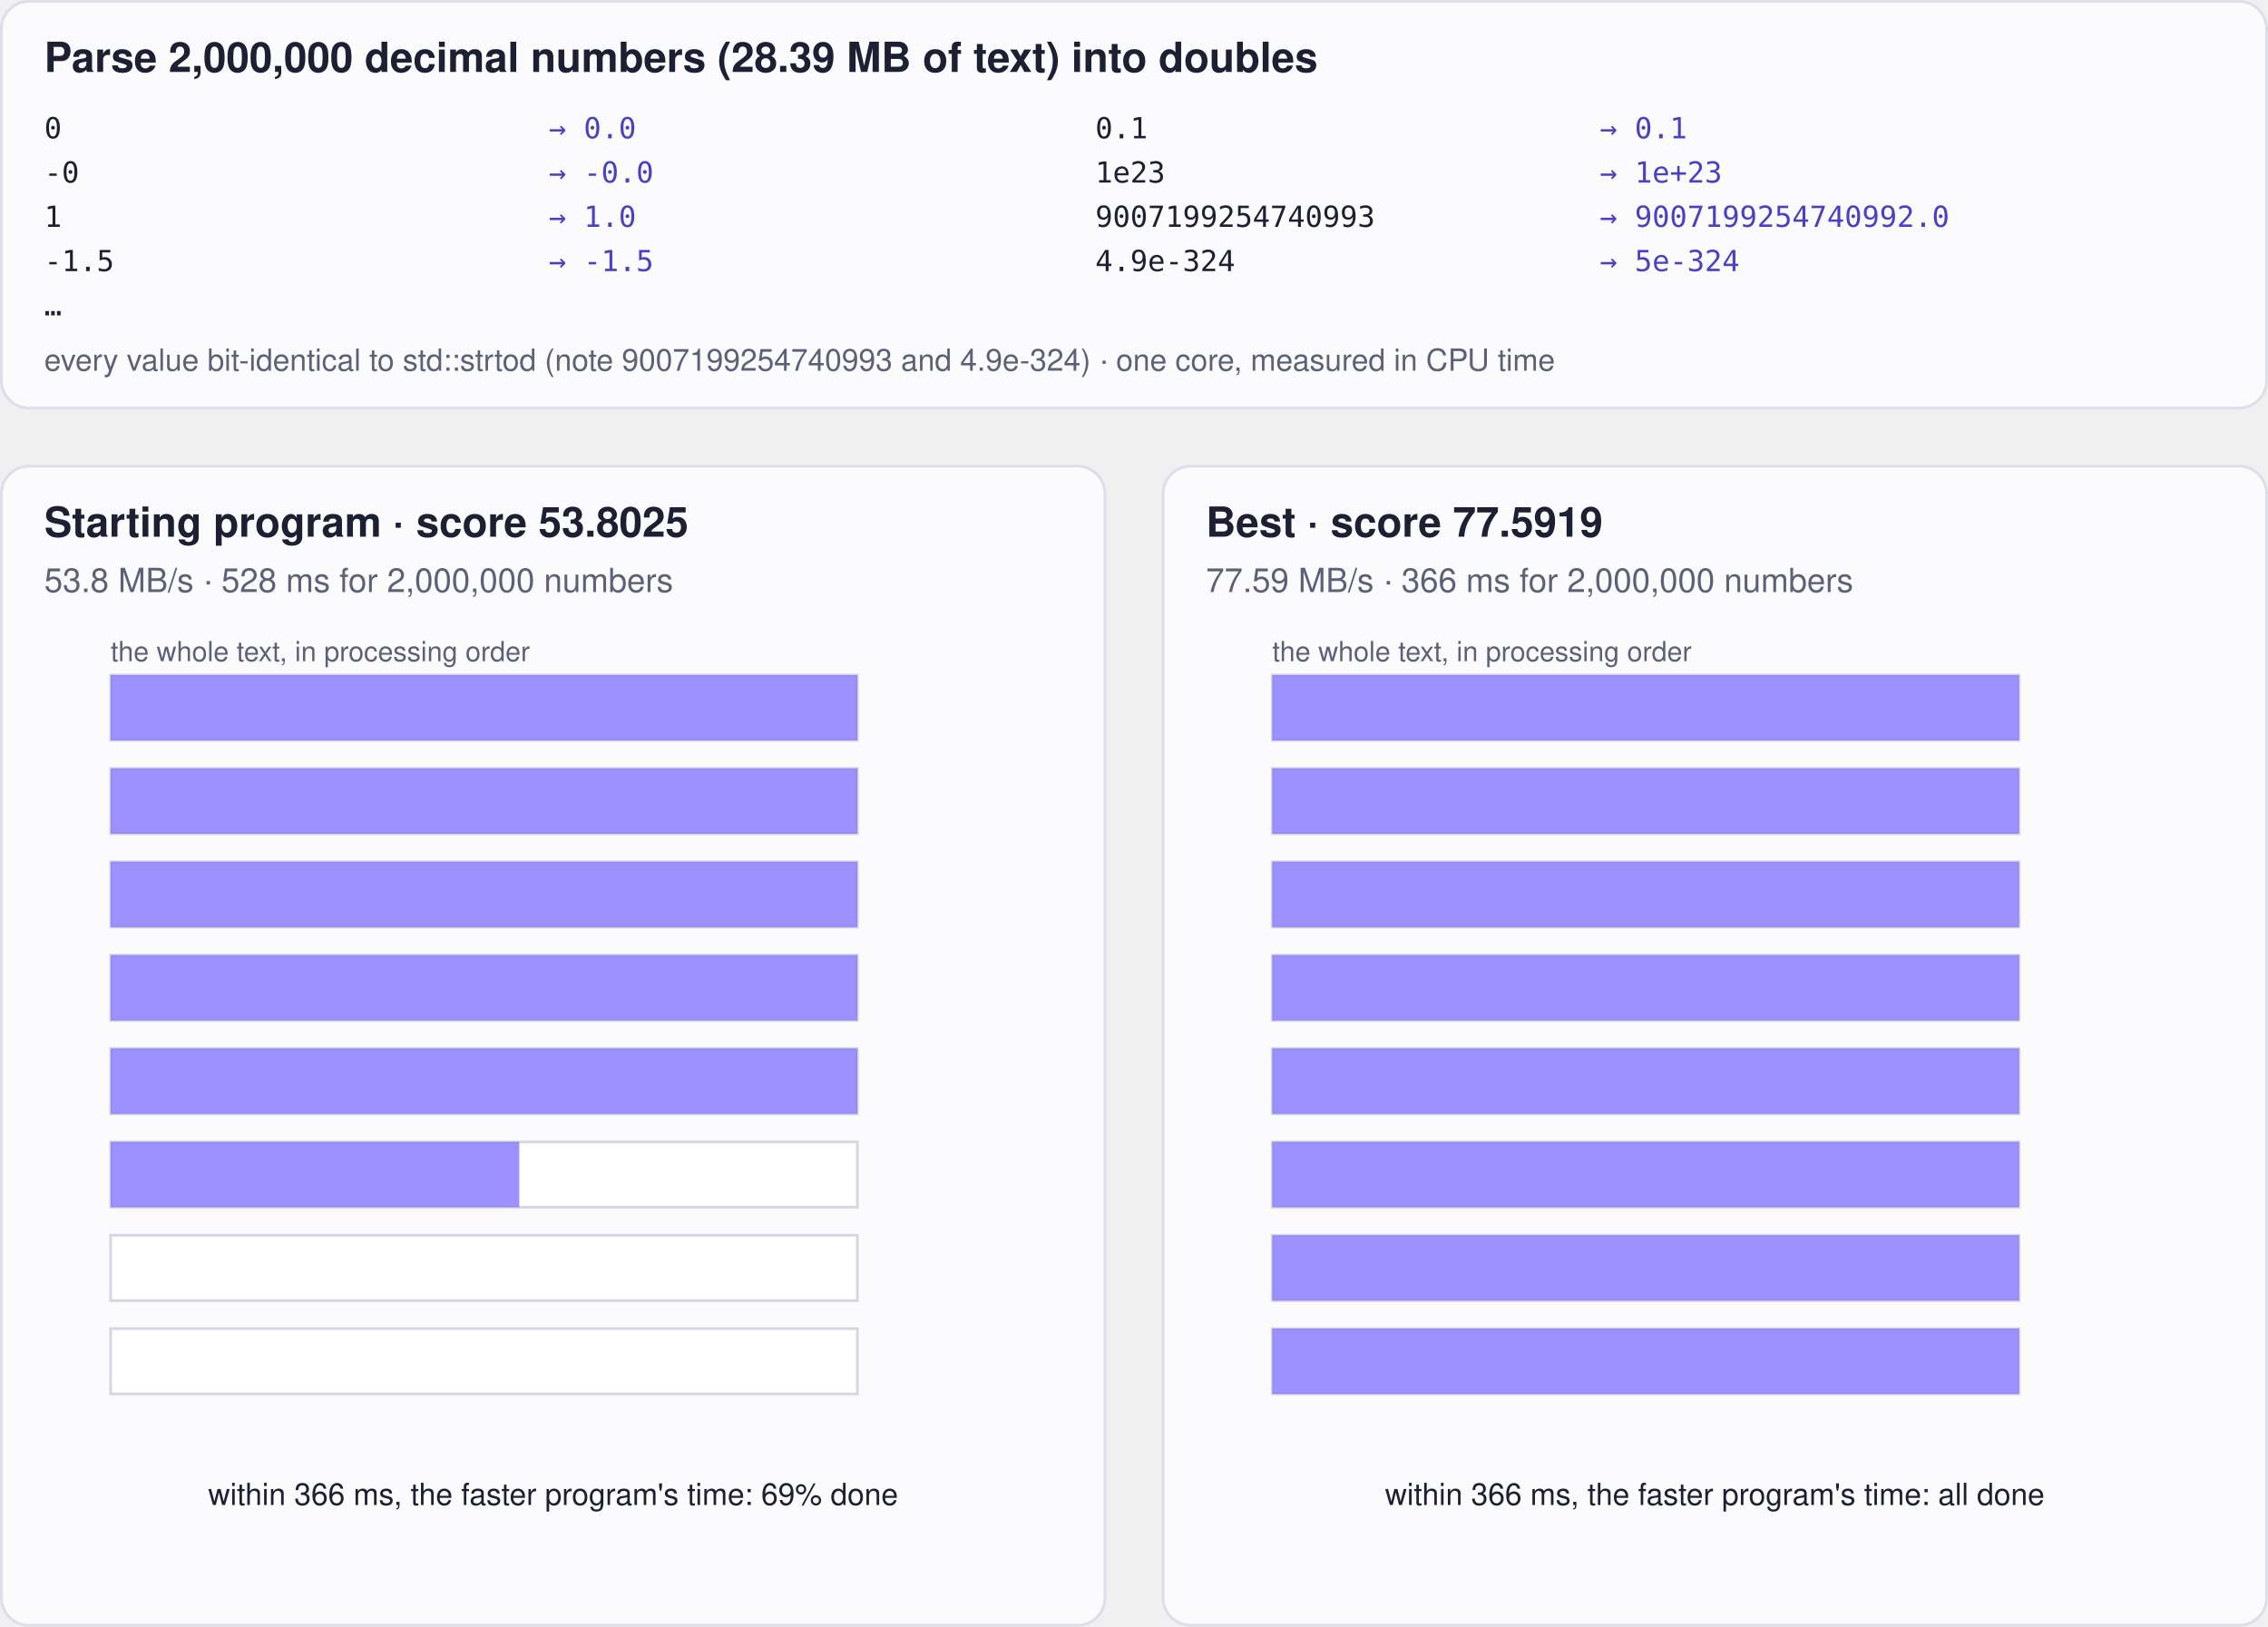
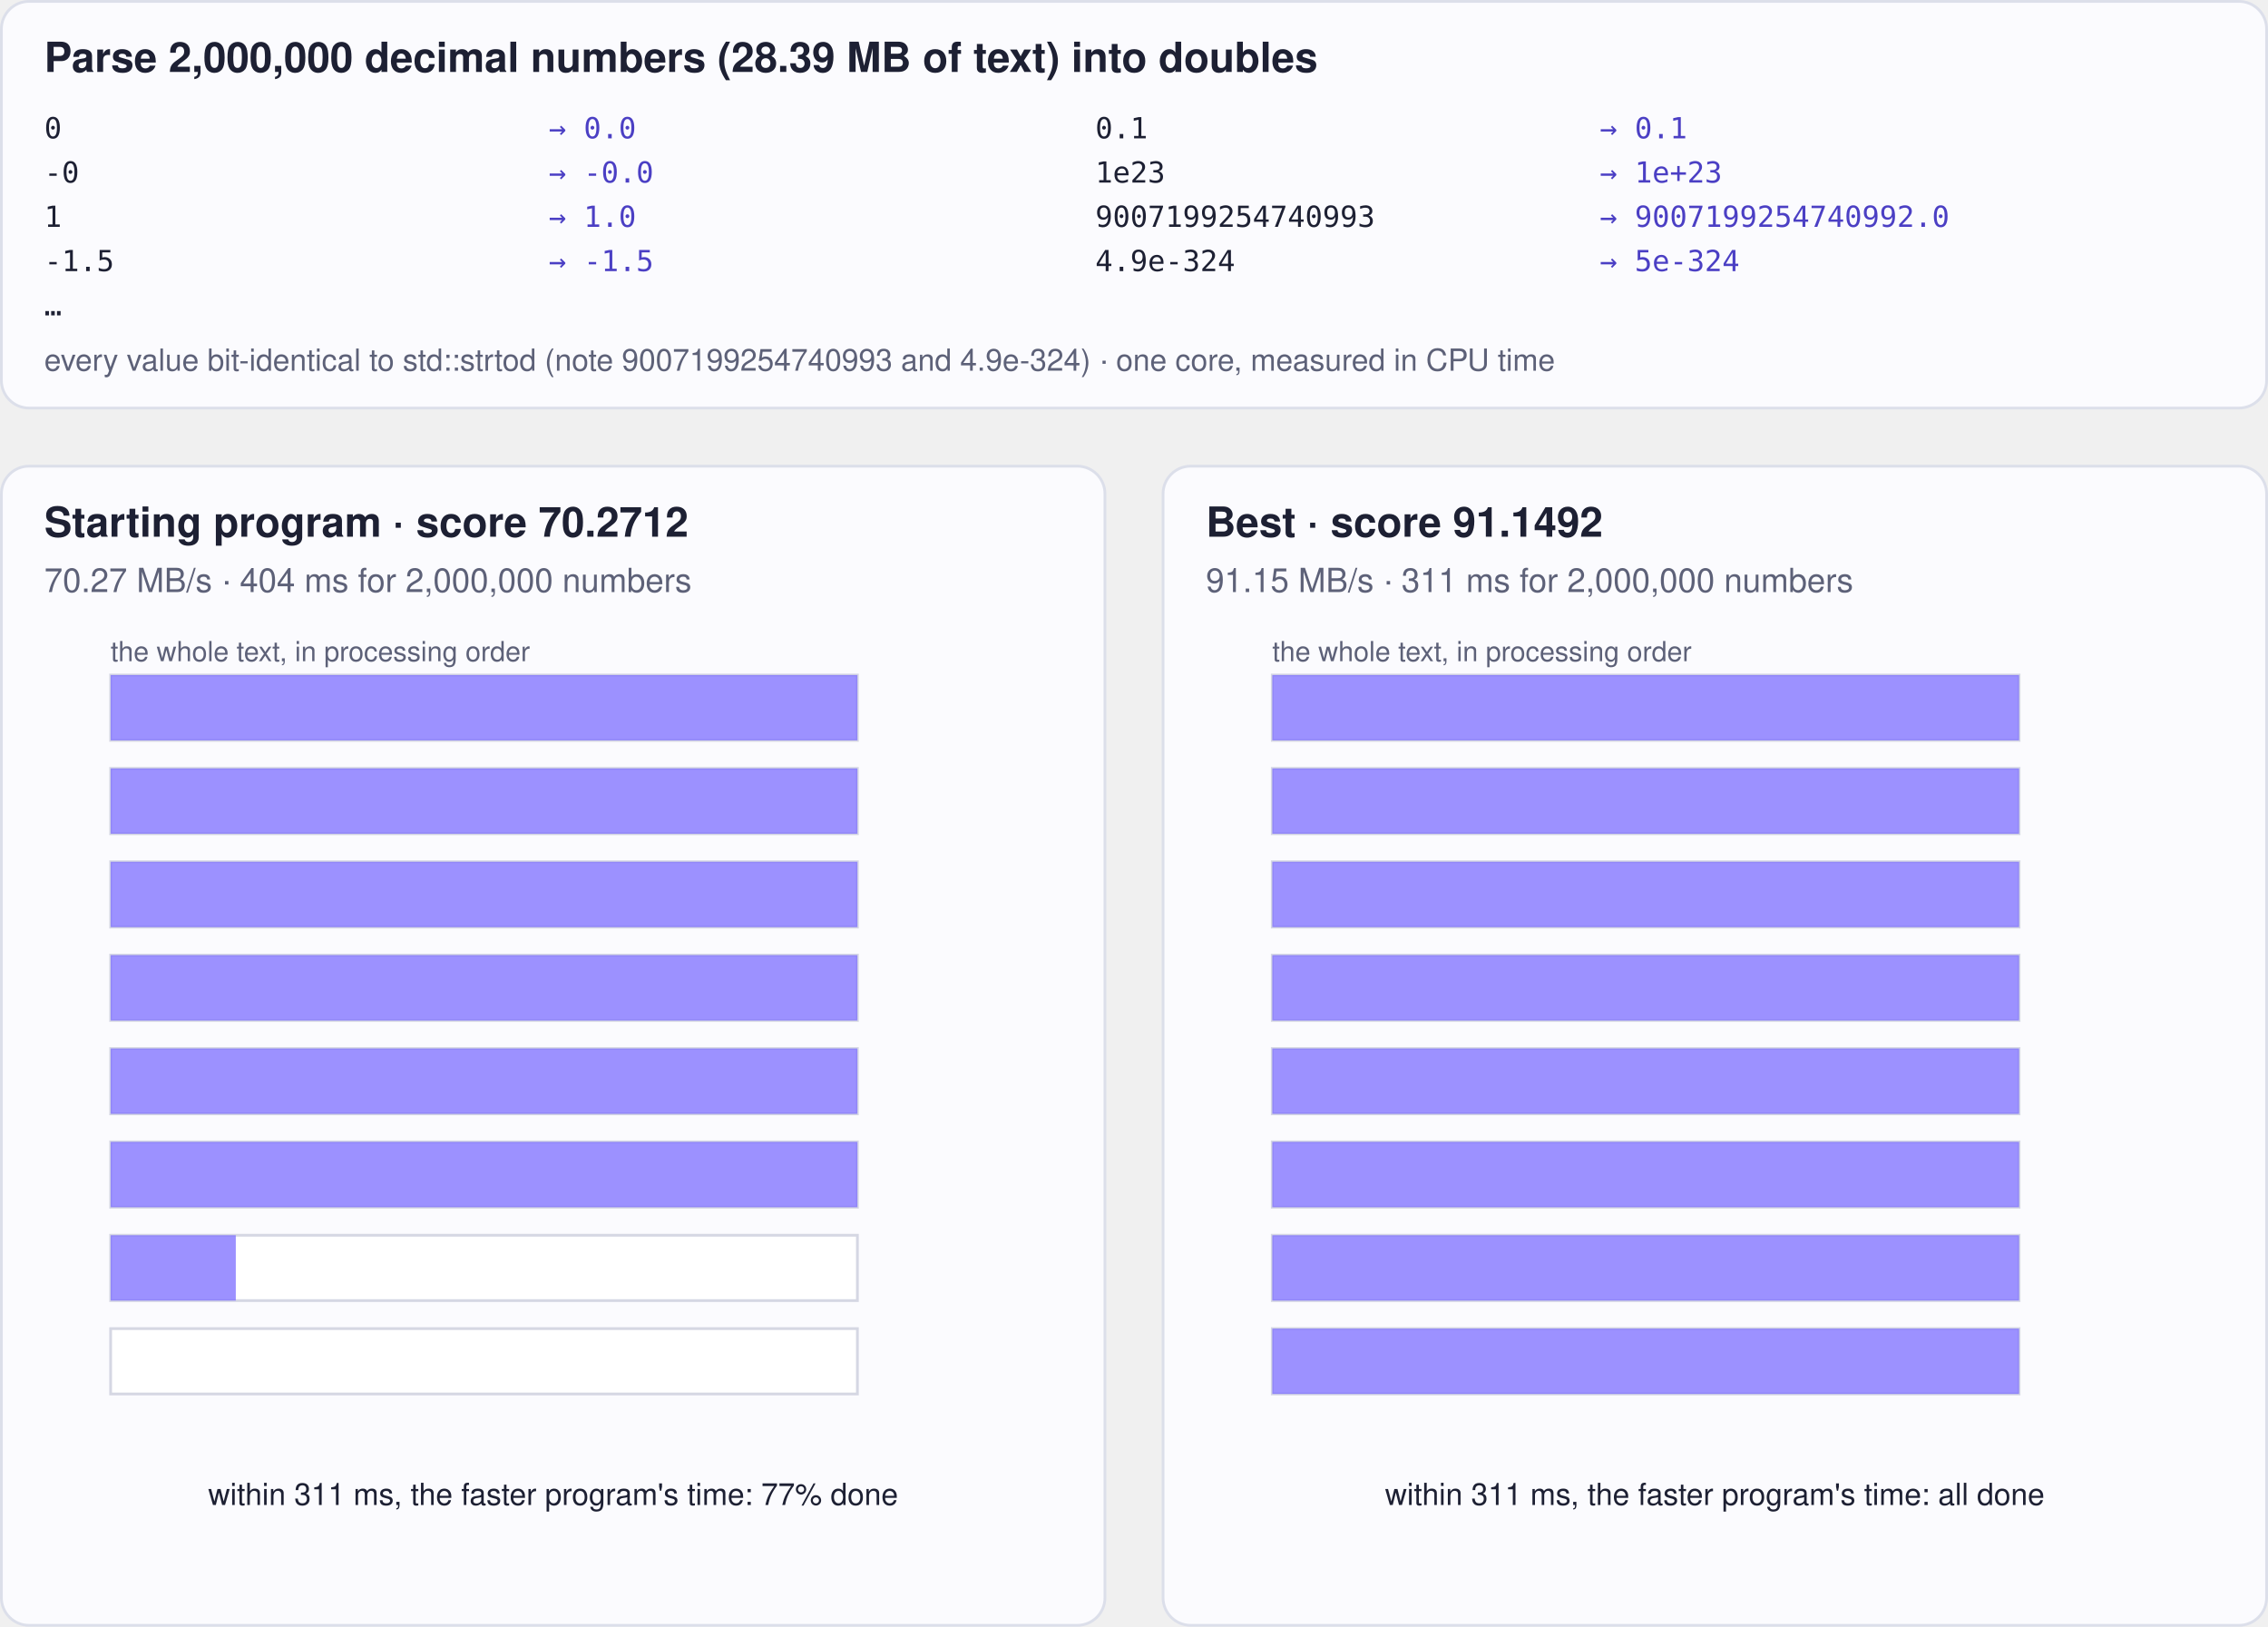
<svg xmlns="http://www.w3.org/2000/svg" viewBox="0 0 820 588.00" width="820" height="588.00" role="img" aria-label="float_parse_cpp: the starting program's solution and the best one" font-family="system-ui, -apple-system, Segoe UI, Helvetica, Arial, sans-serif">
  <rect x="0.5" y="0.5" width="819" height="147.00" rx="10" fill="#fbfbfe" stroke="#dcdfea" />
  <text x="16.00" y="26.00" font-size="15" fill="#1d2033" text-anchor="start" font-weight="600">Parse 2,000,000 decimal numbers (28.39 MB of text) into doubles</text>
  <text x="16.00" y="50.00" font-family="ui-monospace, SF Mono, Menlo, Consolas, monospace" font-size="10.5" fill="#1d2033" text-anchor="start" xml:space="preserve">0</text>
  <text x="198.40" y="50.00" font-family="ui-monospace, SF Mono, Menlo, Consolas, monospace" font-size="10.5" fill="#4b3fc4" text-anchor="start" xml:space="preserve">→ 0.0</text>
  <text x="16.00" y="66.00" font-family="ui-monospace, SF Mono, Menlo, Consolas, monospace" font-size="10.5" fill="#1d2033" text-anchor="start" xml:space="preserve">-0</text>
  <text x="198.40" y="66.00" font-family="ui-monospace, SF Mono, Menlo, Consolas, monospace" font-size="10.5" fill="#4b3fc4" text-anchor="start" xml:space="preserve">→ -0.0</text>
  <text x="16.00" y="82.00" font-family="ui-monospace, SF Mono, Menlo, Consolas, monospace" font-size="10.5" fill="#1d2033" text-anchor="start" xml:space="preserve">1</text>
  <text x="198.40" y="82.00" font-family="ui-monospace, SF Mono, Menlo, Consolas, monospace" font-size="10.5" fill="#4b3fc4" text-anchor="start" xml:space="preserve">→ 1.0</text>
  <text x="16.00" y="98.00" font-family="ui-monospace, SF Mono, Menlo, Consolas, monospace" font-size="10.5" fill="#1d2033" text-anchor="start" xml:space="preserve">-1.5</text>
  <text x="198.40" y="98.00" font-family="ui-monospace, SF Mono, Menlo, Consolas, monospace" font-size="10.5" fill="#4b3fc4" text-anchor="start" xml:space="preserve">→ -1.5</text>
  <text x="396.00" y="50.00" font-family="ui-monospace, SF Mono, Menlo, Consolas, monospace" font-size="10.5" fill="#1d2033" text-anchor="start" xml:space="preserve">0.1</text>
  <text x="578.40" y="50.00" font-family="ui-monospace, SF Mono, Menlo, Consolas, monospace" font-size="10.5" fill="#4b3fc4" text-anchor="start" xml:space="preserve">→ 0.1</text>
  <text x="396.00" y="66.00" font-family="ui-monospace, SF Mono, Menlo, Consolas, monospace" font-size="10.5" fill="#1d2033" text-anchor="start" xml:space="preserve">1e23</text>
  <text x="578.40" y="66.00" font-family="ui-monospace, SF Mono, Menlo, Consolas, monospace" font-size="10.5" fill="#4b3fc4" text-anchor="start" xml:space="preserve">→ 1e+23</text>
  <text x="396.00" y="82.00" font-family="ui-monospace, SF Mono, Menlo, Consolas, monospace" font-size="10.5" fill="#1d2033" text-anchor="start" xml:space="preserve">9007199254740993</text>
  <text x="578.40" y="82.00" font-family="ui-monospace, SF Mono, Menlo, Consolas, monospace" font-size="10.5" fill="#4b3fc4" text-anchor="start" xml:space="preserve">→ 9007199254740992.0</text>
  <text x="396.00" y="98.00" font-family="ui-monospace, SF Mono, Menlo, Consolas, monospace" font-size="10.5" fill="#1d2033" text-anchor="start" xml:space="preserve">4.9e-324</text>
  <text x="578.40" y="98.00" font-family="ui-monospace, SF Mono, Menlo, Consolas, monospace" font-size="10.5" fill="#4b3fc4" text-anchor="start" xml:space="preserve">→ 5e-324</text>
  <text x="16.00" y="114.00" font-family="ui-monospace, SF Mono, Menlo, Consolas, monospace" font-size="10.5" fill="#1d2033" text-anchor="start" xml:space="preserve">…</text>
  <text x="16.00" y="134.00" font-size="11" fill="#5d6178" text-anchor="start" font-weight="normal">every value bit-identical to std::strtod (note 9007199254740993 and 4.9e-324) · one core, measured in CPU time</text>
  <g transform="translate(0 168.00)">
    <rect x="0.5" y="0.5" width="399" height="419" rx="10" fill="#fbfbfe" stroke="#dcdfea" />
-     <text x="16" y="26" font-size="15" font-weight="600" fill="#1d2033">Starting program · score 53.8025</text>
-     <text x="16" y="46" font-size="12" fill="#5d6178">53.8 MB/s · 528 ms for 2,000,000 numbers</text>
+     <text x="16" y="26" font-size="15" font-weight="600" fill="#1d2033">Starting program · score 70.2712</text>
+     <text x="16" y="46" font-size="12" fill="#5d6178">70.27 MB/s · 404 ms for 2,000,000 numbers</text>
    <text x="40.00" y="71.00" font-size="10" fill="#5d6178" text-anchor="start" font-weight="normal">the whole text, in processing order</text>
    <rect x="40.00" y="76.00" width="270.00" height="23.62" fill="#fff" stroke="#d5d7e3" />
    <rect x="40.00" y="76.00" width="270.00" height="23.62" fill="#7b6cff" fill-opacity="0.75" />
    <rect x="40.00" y="109.75" width="270.00" height="23.62" fill="#fff" stroke="#d5d7e3" />
    <rect x="40.00" y="109.75" width="270.00" height="23.62" fill="#7b6cff" fill-opacity="0.75" />
    <rect x="40.00" y="143.50" width="270.00" height="23.62" fill="#fff" stroke="#d5d7e3" />
    <rect x="40.00" y="143.50" width="270.00" height="23.62" fill="#7b6cff" fill-opacity="0.75" />
    <rect x="40.00" y="177.25" width="270.00" height="23.62" fill="#fff" stroke="#d5d7e3" />
    <rect x="40.00" y="177.25" width="270.00" height="23.62" fill="#7b6cff" fill-opacity="0.75" />
    <rect x="40.00" y="211.00" width="270.00" height="23.62" fill="#fff" stroke="#d5d7e3" />
    <rect x="40.00" y="211.00" width="270.00" height="23.62" fill="#7b6cff" fill-opacity="0.75" />
    <rect x="40.00" y="244.75" width="270.00" height="23.62" fill="#fff" stroke="#d5d7e3" />
-     <rect x="40.00" y="244.75" width="147.75" height="23.62" fill="#7b6cff" fill-opacity="0.75" />
+     <rect x="40.00" y="244.75" width="270.00" height="23.62" fill="#7b6cff" fill-opacity="0.75" />
    <rect x="40.00" y="278.50" width="270.00" height="23.62" fill="#fff" stroke="#d5d7e3" />
+     <rect x="40.00" y="278.50" width="45.25" height="23.62" fill="#7b6cff" fill-opacity="0.75" />
    <rect x="40.00" y="312.25" width="270.00" height="23.62" fill="#fff" stroke="#d5d7e3" />
-     <text x="200.00" y="376.00" font-size="11" fill="#1d2033" text-anchor="middle" font-weight="normal">within 366 ms, the faster program's time: 69% done</text>
+     <text x="200.00" y="376.00" font-size="11" fill="#1d2033" text-anchor="middle" font-weight="normal">within 311 ms, the faster program's time: 77% done</text>
    <rect x="420.5" y="0.5" width="399" height="419" rx="10" fill="#fbfbfe" stroke="#dcdfea" />
-     <text x="436" y="26" font-size="15" font-weight="600" fill="#1d2033">Best · score 77.5919</text>
-     <text x="436" y="46" font-size="12" fill="#5d6178">77.59 MB/s · 366 ms for 2,000,000 numbers</text>
+     <text x="436" y="26" font-size="15" font-weight="600" fill="#1d2033">Best · score 91.1492</text>
+     <text x="436" y="46" font-size="12" fill="#5d6178">91.15 MB/s · 311 ms for 2,000,000 numbers</text>
    <text x="460.00" y="71.00" font-size="10" fill="#5d6178" text-anchor="start" font-weight="normal">the whole text, in processing order</text>
    <rect x="460.00" y="76.00" width="270.00" height="23.62" fill="#fff" stroke="#d5d7e3" />
    <rect x="460.00" y="76.00" width="270.00" height="23.62" fill="#7b6cff" fill-opacity="0.75" />
    <rect x="460.00" y="109.75" width="270.00" height="23.62" fill="#fff" stroke="#d5d7e3" />
    <rect x="460.00" y="109.75" width="270.00" height="23.62" fill="#7b6cff" fill-opacity="0.75" />
    <rect x="460.00" y="143.50" width="270.00" height="23.62" fill="#fff" stroke="#d5d7e3" />
    <rect x="460.00" y="143.50" width="270.00" height="23.62" fill="#7b6cff" fill-opacity="0.75" />
    <rect x="460.00" y="177.25" width="270.00" height="23.62" fill="#fff" stroke="#d5d7e3" />
    <rect x="460.00" y="177.25" width="270.00" height="23.62" fill="#7b6cff" fill-opacity="0.75" />
    <rect x="460.00" y="211.00" width="270.00" height="23.62" fill="#fff" stroke="#d5d7e3" />
    <rect x="460.00" y="211.00" width="270.00" height="23.62" fill="#7b6cff" fill-opacity="0.75" />
    <rect x="460.00" y="244.75" width="270.00" height="23.62" fill="#fff" stroke="#d5d7e3" />
    <rect x="460.00" y="244.75" width="270.00" height="23.62" fill="#7b6cff" fill-opacity="0.75" />
    <rect x="460.00" y="278.50" width="270.00" height="23.62" fill="#fff" stroke="#d5d7e3" />
    <rect x="460.00" y="278.50" width="270.00" height="23.62" fill="#7b6cff" fill-opacity="0.75" />
    <rect x="460.00" y="312.25" width="270.00" height="23.62" fill="#fff" stroke="#d5d7e3" />
    <rect x="460.00" y="312.25" width="270.00" height="23.62" fill="#7b6cff" fill-opacity="0.75" />
-     <text x="620.00" y="376.00" font-size="11" fill="#1d2033" text-anchor="middle" font-weight="normal">within 366 ms, the faster program's time: all done</text>
+     <text x="620.00" y="376.00" font-size="11" fill="#1d2033" text-anchor="middle" font-weight="normal">within 311 ms, the faster program's time: all done</text>
  </g>
</svg>
